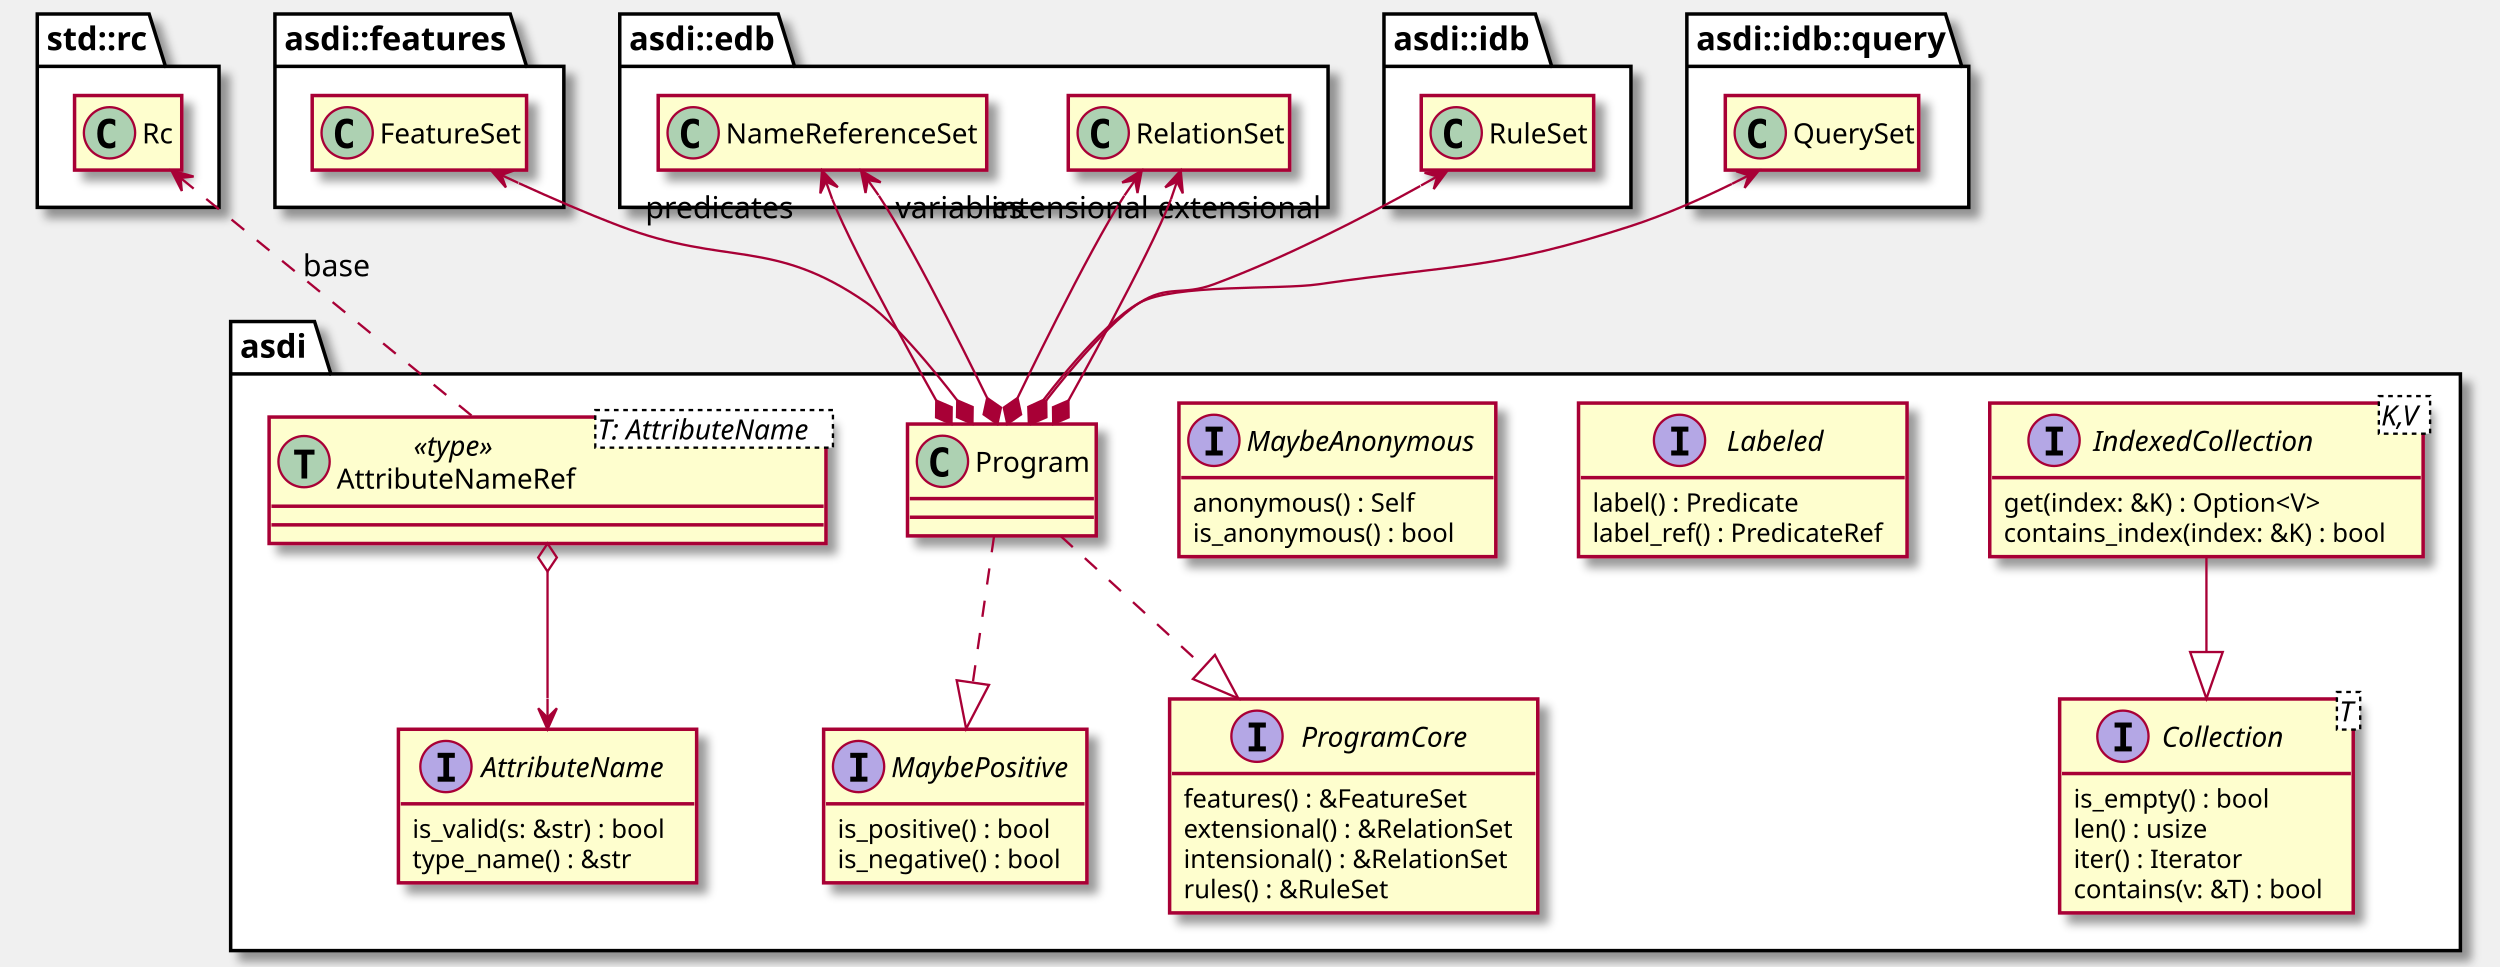
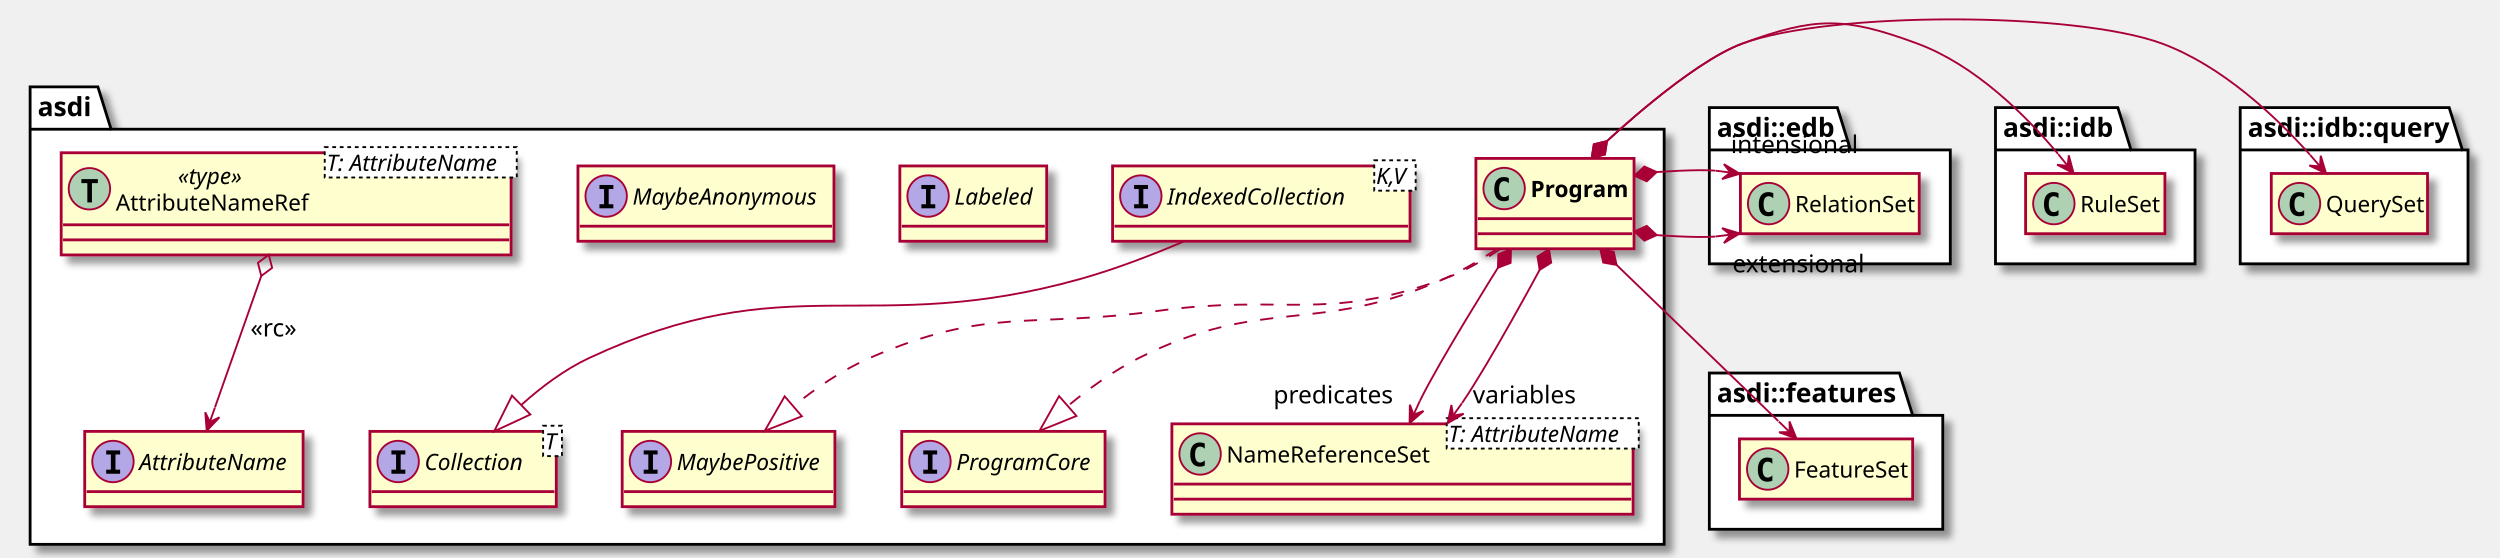
- <svg xmlns="http://www.w3.org/2000/svg" contentScriptType="application/ecmascript" contentStyleType="text/css" height="415px" preserveAspectRatio="none" style="width:1073px;height:415px;background:#FFFFFF;" version="1.1" viewBox="0 0 1073 415" width="1073px" zoomAndPan="magnify">
+ <svg xmlns="http://www.w3.org/2000/svg" contentScriptType="application/ecmascript" contentStyleType="text/css" height="296px" preserveAspectRatio="none" style="width:1328px;height:296px;background:#FFFFFF;" version="1.1" viewBox="0 0 1328 296" width="1328px" zoomAndPan="magnify">
  <defs>
-     <filter height="300%" id="f1kdf8lalitxl" width="300%" x="-1" y="-1">
+     <filter height="300%" id="f1oqsolri8f0jq" width="300%" x="-1" y="-1">
      <feGaussianBlur result="blurOut" stdDeviation="2.0" />
      <feColorMatrix in="blurOut" result="blurOut2" type="matrix" values="0 0 0 0 0 0 0 0 0 0 0 0 0 0 0 0 0 0 .4 0" />
      <feOffset dx="4.0" dy="4.0" in="blurOut2" result="blurOut3" />
      <feBlend in="SourceGraphic" in2="blurOut3" mode="normal" />
    </filter>
  </defs>
  <g>
-     <polygon fill="#FFFFFF" filter="url(#f1kdf8lalitxl)" points="16,6,64,6,71,28.488,94,28.488,94,89,16,89,16,6" style="stroke:#000000;stroke-width:1.5;" />
-     <line style="stroke:#000000;stroke-width:1.5;" x1="16" x2="71" y1="28.488" y2="28.488" />
-     <text fill="#000000" font-family="sans-serif" font-size="14" font-weight="bold" lengthAdjust="spacing" textLength="42" x="20" y="21.535">std::rc</text>
-     <polygon fill="#FFFFFF" filter="url(#f1kdf8lalitxl)" points="118,6,219,6,226,28.488,242,28.488,242,89,118,89,118,6" style="stroke:#000000;stroke-width:1.5;" />
-     <line style="stroke:#000000;stroke-width:1.5;" x1="118" x2="226" y1="28.488" y2="28.488" />
-     <text fill="#000000" font-family="sans-serif" font-size="14" font-weight="bold" lengthAdjust="spacing" textLength="95" x="122" y="21.535">asdi::features</text>
-     <polygon fill="#FFFFFF" filter="url(#f1kdf8lalitxl)" points="266,6,334,6,341,28.488,570,28.488,570,89,266,89,266,6" style="stroke:#000000;stroke-width:1.5;" />
-     <line style="stroke:#000000;stroke-width:1.5;" x1="266" x2="341" y1="28.488" y2="28.488" />
-     <text fill="#000000" font-family="sans-serif" font-size="14" font-weight="bold" lengthAdjust="spacing" textLength="62" x="270" y="21.535">asdi::edb</text>
-     <polygon fill="#FFFFFF" filter="url(#f1kdf8lalitxl)" points="594,6,659,6,666,28.488,700,28.488,700,89,594,89,594,6" style="stroke:#000000;stroke-width:1.5;" />
-     <line style="stroke:#000000;stroke-width:1.5;" x1="594" x2="666" y1="28.488" y2="28.488" />
-     <text fill="#000000" font-family="sans-serif" font-size="14" font-weight="bold" lengthAdjust="spacing" textLength="59" x="598" y="21.535">asdi::idb</text>
-     <polygon fill="#FFFFFF" filter="url(#f1kdf8lalitxl)" points="724,6,835,6,842,28.488,845,28.488,845,89,724,89,724,6" style="stroke:#000000;stroke-width:1.5;" />
-     <line style="stroke:#000000;stroke-width:1.5;" x1="724" x2="842" y1="28.488" y2="28.488" />
-     <text fill="#000000" font-family="sans-serif" font-size="14" font-weight="bold" lengthAdjust="spacing" textLength="105" x="728" y="21.535">asdi::idb::query</text>
-     <polygon fill="#FFFFFF" filter="url(#f1kdf8lalitxl)" points="99,138,135,138,142,160.488,1056,160.488,1056,408,99,408,99,138" style="stroke:#000000;stroke-width:1.5;" />
-     <line style="stroke:#000000;stroke-width:1.5;" x1="99" x2="142" y1="160.488" y2="160.488" />
-     <text fill="#000000" font-family="sans-serif" font-size="14" font-weight="bold" lengthAdjust="spacing" textLength="30" x="103" y="153.535">asdi</text>
-     <rect codeLine="4" fill="#FEFECE" filter="url(#f1kdf8lalitxl)" height="32" id="std::rc::Rc" style="stroke:#A80036;stroke-width:1.5;" width="46" x="32" y="41" />
-     <ellipse cx="47" cy="57" fill="#ADD1B2" rx="11" ry="11" style="stroke:#A80036;stroke-width:1.0;" />
-     <path d="M49.473,63.143 Q48.892,63.442 48.253,63.591 Q47.614,63.741 46.908,63.741 Q44.401,63.741 43.081,62.089 Q41.762,60.437 41.762,57.316 Q41.762,54.187 43.081,52.535 Q44.401,50.883 46.908,50.883 Q47.614,50.883 48.261,51.032 Q48.909,51.182 49.473,51.48 L49.473,54.203 Q48.842,53.622 48.249,53.352 Q47.655,53.083 47.024,53.083 Q45.68,53.083 44.995,54.149 Q44.31,55.216 44.31,57.316 Q44.31,59.408 44.995,60.474 Q45.68,61.541 47.024,61.541 Q47.655,61.541 48.249,61.271 Q48.842,61.002 49.473,60.42 Z " fill="#000000" />
-     <text fill="#000000" font-family="sans-serif" font-size="12" lengthAdjust="spacing" textLength="14" x="61" y="61.535">Rc</text>
-     <rect codeLine="7" fill="#FEFECE" filter="url(#f1kdf8lalitxl)" height="32" id="asdi::features::FeatureSet" style="stroke:#A80036;stroke-width:1.5;" width="92" x="134" y="41" />
-     <ellipse cx="149" cy="57" fill="#ADD1B2" rx="11" ry="11" style="stroke:#A80036;stroke-width:1.0;" />
-     <path d="M151.473,63.143 Q150.892,63.442 150.253,63.591 Q149.614,63.741 148.908,63.741 Q146.401,63.741 145.082,62.089 Q143.762,60.437 143.762,57.316 Q143.762,54.187 145.082,52.535 Q146.401,50.883 148.908,50.883 Q149.614,50.883 150.261,51.032 Q150.909,51.182 151.473,51.48 L151.473,54.203 Q150.842,53.622 150.249,53.352 Q149.655,53.083 149.024,53.083 Q147.68,53.083 146.995,54.149 Q146.31,55.216 146.31,57.316 Q146.31,59.408 146.995,60.474 Q147.68,61.541 149.024,61.541 Q149.655,61.541 150.249,61.271 Q150.842,61.002 151.473,60.42 Z " fill="#000000" />
-     <text fill="#000000" font-family="sans-serif" font-size="12" lengthAdjust="spacing" textLength="60" x="163" y="61.535">FeatureSet</text>
-     <rect codeLine="10" fill="#FEFECE" filter="url(#f1kdf8lalitxl)" height="32" id="asdi::edb::RelationSet" style="stroke:#A80036;stroke-width:1.5;" width="95" x="458.5" y="41" />
-     <ellipse cx="473.5" cy="57" fill="#ADD1B2" rx="11" ry="11" style="stroke:#A80036;stroke-width:1.0;" />
-     <path d="M475.973,63.143 Q475.392,63.442 474.753,63.591 Q474.114,63.741 473.408,63.741 Q470.901,63.741 469.582,62.089 Q468.262,60.437 468.262,57.316 Q468.262,54.187 469.582,52.535 Q470.901,50.883 473.408,50.883 Q474.114,50.883 474.761,51.032 Q475.409,51.182 475.973,51.48 L475.973,54.203 Q475.342,53.622 474.749,53.352 Q474.155,53.083 473.524,53.083 Q472.18,53.083 471.495,54.149 Q470.81,55.216 470.81,57.316 Q470.81,59.408 471.495,60.474 Q472.18,61.541 473.524,61.541 Q474.155,61.541 474.749,61.271 Q475.342,61.002 475.973,60.42 Z " fill="#000000" />
-     <text fill="#000000" font-family="sans-serif" font-size="12" lengthAdjust="spacing" textLength="63" x="487.5" y="61.535">RelationSet</text>
-     <rect codeLine="13" fill="#FEFECE" filter="url(#f1kdf8lalitxl)" height="32" id="asdi::edb::NameReferenceSet" style="stroke:#A80036;stroke-width:1.5;" width="141" x="282.5" y="41" />
-     <ellipse cx="297.5" cy="57" fill="#ADD1B2" rx="11" ry="11" style="stroke:#A80036;stroke-width:1.0;" />
-     <path d="M299.973,63.143 Q299.392,63.442 298.753,63.591 Q298.114,63.741 297.408,63.741 Q294.901,63.741 293.582,62.089 Q292.262,60.437 292.262,57.316 Q292.262,54.187 293.582,52.535 Q294.901,50.883 297.408,50.883 Q298.114,50.883 298.761,51.032 Q299.409,51.182 299.973,51.48 L299.973,54.203 Q299.342,53.622 298.749,53.352 Q298.155,53.083 297.524,53.083 Q296.18,53.083 295.495,54.149 Q294.81,55.216 294.81,57.316 Q294.81,59.408 295.495,60.474 Q296.18,61.541 297.524,61.541 Q298.155,61.541 298.749,61.271 Q299.342,61.002 299.973,60.42 Z " fill="#000000" />
-     <text fill="#000000" font-family="sans-serif" font-size="12" lengthAdjust="spacing" textLength="109" x="311.5" y="61.535">NameReferenceSet</text>
-     <rect codeLine="16" fill="#FEFECE" filter="url(#f1kdf8lalitxl)" height="32" id="asdi::idb::RuleSet" style="stroke:#A80036;stroke-width:1.5;" width="74" x="610" y="41" />
-     <ellipse cx="625" cy="57" fill="#ADD1B2" rx="11" ry="11" style="stroke:#A80036;stroke-width:1.0;" />
-     <path d="M627.473,63.143 Q626.892,63.442 626.253,63.591 Q625.614,63.741 624.908,63.741 Q622.401,63.741 621.082,62.089 Q619.762,60.437 619.762,57.316 Q619.762,54.187 621.082,52.535 Q622.401,50.883 624.908,50.883 Q625.614,50.883 626.261,51.032 Q626.909,51.182 627.473,51.48 L627.473,54.203 Q626.842,53.622 626.249,53.352 Q625.655,53.083 625.024,53.083 Q623.68,53.083 622.995,54.149 Q622.31,55.216 622.31,57.316 Q622.31,59.408 622.995,60.474 Q623.68,61.541 625.024,61.541 Q625.655,61.541 626.249,61.271 Q626.842,61.002 627.473,60.42 Z " fill="#000000" />
-     <text fill="#000000" font-family="sans-serif" font-size="12" lengthAdjust="spacing" textLength="42" x="639" y="61.535">RuleSet</text>
-     <rect codeLine="19" fill="#FEFECE" filter="url(#f1kdf8lalitxl)" height="32" id="asdi::idb::query::QuerySet" style="stroke:#A80036;stroke-width:1.5;" width="83" x="740.5" y="41" />
-     <ellipse cx="755.5" cy="57" fill="#ADD1B2" rx="11" ry="11" style="stroke:#A80036;stroke-width:1.0;" />
-     <path d="M757.973,63.143 Q757.392,63.442 756.753,63.591 Q756.114,63.741 755.408,63.741 Q752.901,63.741 751.582,62.089 Q750.262,60.437 750.262,57.316 Q750.262,54.187 751.582,52.535 Q752.901,50.883 755.408,50.883 Q756.114,50.883 756.761,51.032 Q757.409,51.182 757.973,51.48 L757.973,54.203 Q757.342,53.622 756.749,53.352 Q756.155,53.083 755.524,53.083 Q754.18,53.083 753.495,54.149 Q752.81,55.216 752.81,57.316 Q752.81,59.408 753.495,60.474 Q754.18,61.541 755.524,61.541 Q756.155,61.541 756.749,61.271 Q757.342,61.002 757.973,60.42 Z " fill="#000000" />
-     <text fill="#000000" font-family="sans-serif" font-size="12" lengthAdjust="spacing" textLength="51" x="769.5" y="61.535">QuerySet</text>
-     <rect codeLine="24" fill="#FEFECE" filter="url(#f1kdf8lalitxl)" height="65.91" id="asdi::AttributeName" style="stroke:#A80036;stroke-width:1.5;" width="128" x="171" y="313" />
-     <ellipse cx="191.4" cy="329" fill="#B4A7E5" rx="11" ry="11" style="stroke:#A80036;stroke-width:1.0;" />
-     <path d="M187.828,325.265 L187.828,323.107 L195.207,323.107 L195.207,325.265 L192.742,325.265 L192.742,333.342 L195.207,333.342 L195.207,335.5 L187.828,335.5 L187.828,333.342 L190.293,333.342 L190.293,325.265 Z " fill="#000000" />
-     <text fill="#000000" font-family="sans-serif" font-size="12" font-style="italic" lengthAdjust="spacing" textLength="84" x="206.6" y="333.535">AttributeName</text>
-     <line style="stroke:#A80036;stroke-width:1.5;" x1="172" x2="298" y1="345" y2="345" />
-     <text fill="#000000" font-family="sans-serif" font-size="11" lengthAdjust="spacing" textLength="116" x="177" y="359.635">is_valid(s: &amp;str) : bool</text>
-     <text fill="#000000" font-family="sans-serif" font-size="11" lengthAdjust="spacing" textLength="98" x="177" y="372.59">type_name() : &amp;str</text>
-     <rect codeLine="28" fill="#FEFECE" filter="url(#f1kdf8lalitxl)" height="91.82" id="asdi::Collection" style="stroke:#A80036;stroke-width:1.5;" width="126" x="884" y="300" />
-     <ellipse cx="911.15" cy="316" fill="#B4A7E5" rx="11" ry="11" style="stroke:#A80036;stroke-width:1.0;" />
-     <path d="M907.578,312.265 L907.578,310.107 L914.957,310.107 L914.957,312.265 L912.492,312.265 L912.492,320.342 L914.957,320.342 L914.957,322.5 L907.578,322.5 L907.578,320.342 L910.043,320.342 L910.043,312.265 Z " fill="#000000" />
-     <text fill="#000000" font-family="sans-serif" font-size="12" font-style="italic" lengthAdjust="spacing" textLength="55" x="927.85" y="320.535">Collection</text>
-     <rect fill="#FFFFFF" height="16.133" style="stroke:#000000;stroke-width:1.0;stroke-dasharray:2.0,2.0;" width="10" x="1003" y="297" />
-     <text fill="#000000" font-family="sans-serif" font-size="12" font-style="italic" lengthAdjust="spacing" textLength="8" x="1004" y="309.602">T</text>
-     <line style="stroke:#A80036;stroke-width:1.5;" x1="885" x2="1009" y1="332" y2="332" />
-     <text fill="#000000" font-family="sans-serif" font-size="11" lengthAdjust="spacing" textLength="89" x="890" y="346.635">is_empty() : bool</text>
-     <text fill="#000000" font-family="sans-serif" font-size="11" lengthAdjust="spacing" textLength="61" x="890" y="359.59">len() : usize</text>
-     <text fill="#000000" font-family="sans-serif" font-size="11" lengthAdjust="spacing" textLength="75" x="890" y="372.545">iter() : Iterator</text>
-     <text fill="#000000" font-family="sans-serif" font-size="11" lengthAdjust="spacing" textLength="114" x="890" y="385.5">contains(v: &amp;T) : bool</text>
-     <rect codeLine="34" fill="#FEFECE" filter="url(#f1kdf8lalitxl)" height="65.91" id="asdi::IndexedCollection" style="stroke:#A80036;stroke-width:1.5;" width="186" x="854" y="173" />
-     <ellipse cx="881.6" cy="189" fill="#B4A7E5" rx="11" ry="11" style="stroke:#A80036;stroke-width:1.0;" />
-     <path d="M878.028,185.265 L878.028,183.107 L885.407,183.107 L885.407,185.265 L882.942,185.265 L882.942,193.342 L885.407,193.342 L885.407,195.5 L878.028,195.5 L878.028,193.342 L880.493,193.342 L880.493,185.265 Z " fill="#000000" />
-     <text fill="#000000" font-family="sans-serif" font-size="12" font-style="italic" lengthAdjust="spacing" textLength="102" x="898.4" y="193.535">IndexedCollection</text>
-     <rect fill="#FFFFFF" height="16.133" style="stroke:#000000;stroke-width:1.0;stroke-dasharray:2.0,2.0;" width="22" x="1021" y="170" />
-     <text fill="#000000" font-family="sans-serif" font-size="12" font-style="italic" lengthAdjust="spacing" textLength="20" x="1022" y="182.602">K,V</text>
-     <line style="stroke:#A80036;stroke-width:1.5;" x1="855" x2="1039" y1="205" y2="205" />
-     <text fill="#000000" font-family="sans-serif" font-size="11" lengthAdjust="spacing" textLength="147" x="860" y="219.635">get(index: &amp;K) : Option&lt;V&gt;</text>
-     <text fill="#000000" font-family="sans-serif" font-size="11" lengthAdjust="spacing" textLength="174" x="860" y="232.59">contains_index(index: &amp;K) : bool</text>
-     <rect codeLine="38" fill="#FEFECE" filter="url(#f1kdf8lalitxl)" height="65.91" id="asdi::Labeled" style="stroke:#A80036;stroke-width:1.5;" width="141" x="677.5" y="173" />
-     <ellipse cx="720.85" cy="189" fill="#B4A7E5" rx="11" ry="11" style="stroke:#A80036;stroke-width:1.0;" />
-     <path d="M717.278,185.265 L717.278,183.107 L724.657,183.107 L724.657,185.265 L722.192,185.265 L722.192,193.342 L724.657,193.342 L724.657,195.5 L717.278,195.5 L717.278,193.342 L719.743,193.342 L719.743,185.265 Z " fill="#000000" />
-     <text fill="#000000" font-family="sans-serif" font-size="12" font-style="italic" lengthAdjust="spacing" textLength="46" x="741.15" y="193.535">Labeled</text>
-     <line style="stroke:#A80036;stroke-width:1.5;" x1="678.5" x2="817.5" y1="205" y2="205" />
-     <text fill="#000000" font-family="sans-serif" font-size="11" lengthAdjust="spacing" textLength="91" x="683.5" y="219.635">label() : Predicate</text>
-     <text fill="#000000" font-family="sans-serif" font-size="11" lengthAdjust="spacing" textLength="129" x="683.5" y="232.59">label_ref() : PredicateRef</text>
-     <rect codeLine="42" fill="#FEFECE" filter="url(#f1kdf8lalitxl)" height="65.91" id="asdi::MaybeAnonymous" style="stroke:#A80036;stroke-width:1.5;" width="136" x="506" y="173" />
-     <ellipse cx="521" cy="189" fill="#B4A7E5" rx="11" ry="11" style="stroke:#A80036;stroke-width:1.0;" />
-     <path d="M517.428,185.265 L517.428,183.107 L524.807,183.107 L524.807,185.265 L522.342,185.265 L522.342,193.342 L524.807,193.342 L524.807,195.5 L517.428,195.5 L517.428,193.342 L519.893,193.342 L519.893,185.265 Z " fill="#000000" />
-     <text fill="#000000" font-family="sans-serif" font-size="12" font-style="italic" lengthAdjust="spacing" textLength="104" x="535" y="193.535">MaybeAnonymous</text>
-     <line style="stroke:#A80036;stroke-width:1.5;" x1="507" x2="641" y1="205" y2="205" />
-     <text fill="#000000" font-family="sans-serif" font-size="11" lengthAdjust="spacing" textLength="99" x="512" y="219.635">anonymous() : Self</text>
-     <text fill="#000000" font-family="sans-serif" font-size="11" lengthAdjust="spacing" textLength="119" x="512" y="232.59">is_anonymous() : bool</text>
-     <rect codeLine="46" fill="#FEFECE" filter="url(#f1kdf8lalitxl)" height="65.91" id="asdi::MaybePositive" style="stroke:#A80036;stroke-width:1.5;" width="113" x="353.5" y="313" />
-     <ellipse cx="368.5" cy="329" fill="#B4A7E5" rx="11" ry="11" style="stroke:#A80036;stroke-width:1.0;" />
-     <path d="M364.928,325.265 L364.928,323.107 L372.307,323.107 L372.307,325.265 L369.842,325.265 L369.842,333.342 L372.307,333.342 L372.307,335.5 L364.928,335.5 L364.928,333.342 L367.393,333.342 L367.393,325.265 Z " fill="#000000" />
-     <text fill="#000000" font-family="sans-serif" font-size="12" font-style="italic" lengthAdjust="spacing" textLength="81" x="382.5" y="333.535">MaybePositive</text>
-     <line style="stroke:#A80036;stroke-width:1.5;" x1="354.5" x2="465.5" y1="345" y2="345" />
-     <text fill="#000000" font-family="sans-serif" font-size="11" lengthAdjust="spacing" textLength="98" x="359.5" y="359.635">is_positive() : bool</text>
-     <text fill="#000000" font-family="sans-serif" font-size="11" lengthAdjust="spacing" textLength="101" x="359.5" y="372.59">is_negative() : bool</text>
-     <rect codeLine="50" fill="#FEFECE" filter="url(#f1kdf8lalitxl)" height="91.82" id="asdi::ProgramCore" style="stroke:#A80036;stroke-width:1.5;" width="158" x="502" y="300" />
-     <ellipse cx="539.5" cy="316" fill="#B4A7E5" rx="11" ry="11" style="stroke:#A80036;stroke-width:1.0;" />
-     <path d="M535.928,312.265 L535.928,310.107 L543.307,310.107 L543.307,312.265 L540.842,312.265 L540.842,320.342 L543.307,320.342 L543.307,322.5 L535.928,322.5 L535.928,320.342 L538.393,320.342 L538.393,312.265 Z " fill="#000000" />
-     <text fill="#000000" font-family="sans-serif" font-size="12" font-style="italic" lengthAdjust="spacing" textLength="76" x="558.5" y="320.535">ProgramCore</text>
-     <line style="stroke:#A80036;stroke-width:1.5;" x1="503" x2="659" y1="332" y2="332" />
-     <text fill="#000000" font-family="sans-serif" font-size="11" lengthAdjust="spacing" textLength="125" x="508" y="346.635">features() : &amp;FeatureSet</text>
-     <text fill="#000000" font-family="sans-serif" font-size="11" lengthAdjust="spacing" textLength="146" x="508" y="359.59">extensional() : &amp;RelationSet</text>
-     <text fill="#000000" font-family="sans-serif" font-size="11" lengthAdjust="spacing" textLength="143" x="508" y="372.545">intensional() : &amp;RelationSet</text>
-     <text fill="#000000" font-family="sans-serif" font-size="11" lengthAdjust="spacing" textLength="91" x="508" y="385.5">rules() : &amp;RuleSet</text>
-     <rect codeLine="59" fill="#FEFECE" filter="url(#f1kdf8lalitxl)" height="48" id="asdi::Program" style="stroke:#A80036;stroke-width:1.5;" width="81" x="389.5" y="182" />
-     <ellipse cx="404.5" cy="198" fill="#ADD1B2" rx="11" ry="11" style="stroke:#A80036;stroke-width:1.0;" />
-     <path d="M406.973,204.143 Q406.392,204.442 405.753,204.591 Q405.114,204.741 404.408,204.741 Q401.901,204.741 400.582,203.089 Q399.262,201.437 399.262,198.316 Q399.262,195.186 400.582,193.535 Q401.901,191.883 404.408,191.883 Q405.114,191.883 405.761,192.032 Q406.409,192.182 406.973,192.481 L406.973,195.203 Q406.342,194.622 405.749,194.352 Q405.155,194.083 404.524,194.083 Q403.18,194.083 402.495,195.149 Q401.81,196.216 401.81,198.316 Q401.81,200.408 402.495,201.474 Q403.18,202.541 404.524,202.541 Q405.155,202.541 405.749,202.271 Q406.342,202.001 406.973,201.42 Z " fill="#000000" />
-     <text fill="#000000" font-family="sans-serif" font-size="12" lengthAdjust="spacing" textLength="49" x="418.5" y="202.535">Program</text>
-     <line style="stroke:#A80036;stroke-width:1.5;" x1="390.5" x2="469.5" y1="214" y2="214" />
-     <line style="stroke:#A80036;stroke-width:1.5;" x1="390.5" x2="469.5" y1="222" y2="222" />
-     <rect codeLine="71" fill="#FEFECE" filter="url(#f1kdf8lalitxl)" height="54.266" id="asdi::AttributeNameRef" style="stroke:#A80036;stroke-width:1.5;" width="239" x="115.5" y="179" />
-     <ellipse cx="130.5" cy="198.133" fill="#ADD1B2" rx="11" ry="11" style="stroke:#A80036;stroke-width:1.0;" />
-     <path d="M131.842,205.383 L129.393,205.383 L129.393,195.131 L126.247,195.131 L126.247,192.99 L134.988,192.99 L134.988,195.131 L131.842,195.131 Z " fill="#000000" />
-     <text fill="#000000" font-family="sans-serif" font-size="12" font-style="italic" lengthAdjust="spacing" textLength="37" x="177.5" y="195.602">«type»</text>
-     <text fill="#000000" font-family="sans-serif" font-size="12" lengthAdjust="spacing" textLength="103" x="144.5" y="209.734">AttributeNameRef</text>
-     <rect fill="#FFFFFF" height="16.133" style="stroke:#000000;stroke-width:1.0;stroke-dasharray:2.0,2.0;" width="102" x="255.5" y="176" />
-     <text fill="#000000" font-family="sans-serif" font-size="12" font-style="italic" lengthAdjust="spacing" textLength="100" x="256.5" y="188.602">T: AttributeName</text>
-     <line style="stroke:#A80036;stroke-width:1.5;" x1="116.5" x2="353.5" y1="217.266" y2="217.266" />
-     <line style="stroke:#A80036;stroke-width:1.5;" x1="116.5" x2="353.5" y1="225.266" y2="225.266" />
-     <path codeLine="57" d="M947,239.01 C947,251.15 947,265.46 947,279.58 " fill="none" id="asdi::IndexedCollection-to-asdi::Collection" style="stroke:#A80036;stroke-width:1.0;" />
-     <polygon fill="none" points="954,279.84,947,299.84,940,279.84,954,279.84" style="stroke:#A80036;stroke-width:1.0;" />
-     <path codeLine="61" d="M455.27,230.1 C472.04,245.42 494.86,266.28 516.45,286.01 " fill="none" id="asdi::Program-to-asdi::ProgramCore" style="stroke:#A80036;stroke-width:1.0;stroke-dasharray:7.0,7.0;" />
-     <polygon fill="none" points="521.45,281.09,531.49,299.75,512,291.43,521.45,281.09" style="stroke:#A80036;stroke-width:1.0;" />
-     <path codeLine="62" d="M426.65,230.1 C424.18,247.16 420.71,271.08 417.58,292.68 " fill="none" id="asdi::Program-to-asdi::MaybePositive" style="stroke:#A80036;stroke-width:1.0;stroke-dasharray:7.0,7.0;" />
-     <polygon fill="none" points="424.47,293.98,414.67,312.77,410.61,291.98,424.47,293.98" style="stroke:#A80036;stroke-width:1.0;" />
-     <path codeLine="63" d="M222.69,78.62 C236.37,84.89 251.69,91.55 266,97 C312.11,114.56 331.48,101.85 372,130 C387.25,140.6 410.848,171.837 410.848,171.837 " fill="none" id="asdi::features::FeatureSet-asdi::Program" style="stroke:#A80036;stroke-width:1.0;" />
-     <polygon fill="#A80036" points="417.37,181.91,417.467,174.7,410.848,171.837,410.751,179.047,417.37,181.91" style="stroke:#A80036;stroke-width:1.0;" />
-     <polygon fill="#A80036" points="210.66,73.02,217.131,80.444,215.193,75.13,220.507,73.191,210.66,73.02" style="stroke:#A80036;stroke-width:1.0;" />
-     <line style="stroke:#A80036;stroke-width:1.0;" x1="215.193" x2="222.44" y1="75.13" y2="78.505" />
-     <path codeLine="64" d="M482.54,84.02 C466.93,107.9 436.721,170.822 436.721,170.822 " fill="none" id="asdi::edb::RelationSet-asdi::Program" style="stroke:#A80036;stroke-width:1.0;" />
-     <polygon fill="#A80036" points="432.33,181.99,438.248,177.87,436.721,170.822,430.803,174.942,432.33,181.99" style="stroke:#A80036;stroke-width:1.0;" />
-     <polygon fill="#A80036" points="490.02,73.18,481.62,78.322,487.183,77.297,488.208,82.861,490.02,73.18" style="stroke:#A80036;stroke-width:1.0;" />
-     <line style="stroke:#A80036;stroke-width:1.0;" x1="487.183" x2="482.635" y1="77.297" y2="83.88" />
-     <text fill="#000000" font-family="sans-serif" font-size="13" lengthAdjust="spacing" textLength="73" x="496.817" y="93.644">extensional</text>
-     <path codeLine="65" d="M502.58,85.52 C493.4,109.66 458.57,171.929 458.57,171.929 " fill="none" id="asdi::edb::RelationSet-asdi::Program-1" style="stroke:#A80036;stroke-width:1.0;" />
-     <polygon fill="#A80036" points="452.03,181.99,458.654,179.14,458.57,171.929,451.947,174.779,452.03,181.99" style="stroke:#A80036;stroke-width:1.0;" />
-     <polygon fill="#A80036" points="506.77,73.18,500.086,80.414,505.161,77.914,507.661,82.989,506.77,73.18" style="stroke:#A80036;stroke-width:1.0;" />
-     <line style="stroke:#A80036;stroke-width:1.0;" x1="505.161" x2="502.59" y1="77.914" y2="85.485" />
-     <text fill="#000000" font-family="sans-serif" font-size="13" lengthAdjust="spacing" textLength="70" x="425.431" y="93.644">intensional</text>
-     <path codeLine="66" d="M357.21,85.52 C366.74,109.66 401.849,171.923 401.849,171.923 " fill="none" id="asdi::edb::NameReferenceSet-asdi::Program" style="stroke:#A80036;stroke-width:1.0;" />
-     <polygon fill="#A80036" points="408.38,181.99,408.47,174.78,401.849,171.923,401.759,179.133,408.38,181.99" style="stroke:#A80036;stroke-width:1.0;" />
-     <polygon fill="#A80036" points="352.81,73.18,352.059,83,354.486,77.891,359.596,80.318,352.81,73.18" style="stroke:#A80036;stroke-width:1.0;" />
-     <line style="stroke:#A80036;stroke-width:1.0;" x1="354.486" x2="357.175" y1="77.891" y2="85.425" />
-     <text fill="#000000" font-family="sans-serif" font-size="13" lengthAdjust="spacing" textLength="65" x="276.981" y="93.644">predicates</text>
-     <path codeLine="67" d="M377.22,84.02 C393.19,107.9 423.689,170.822 423.689,170.822 " fill="none" id="asdi::edb::NameReferenceSet-asdi::Program-1" style="stroke:#A80036;stroke-width:1.0;" />
-     <polygon fill="#A80036" points="428.08,181.99,429.607,174.942,423.689,170.822,422.162,177.87,428.08,181.99" style="stroke:#A80036;stroke-width:1.0;" />
-     <polygon fill="#A80036" points="369.56,73.18,371.487,82.838,372.445,77.263,378.02,78.222,369.56,73.18" style="stroke:#A80036;stroke-width:1.0;" />
-     <line style="stroke:#A80036;stroke-width:1.0;" x1="372.445" x2="377.065" y1="77.263" y2="83.795" />
-     <text fill="#000000" font-family="sans-serif" font-size="13" lengthAdjust="spacing" textLength="56" x="384.32" y="93.644">variables</text>
-     <path codeLine="68" d="M609.58,79.82 C585.03,93.42 551.87,110.47 521,122 C507.27,127.13 501.31,122.03 489,130 C473.2,140.23 449.031,171.873 449.031,171.873 " fill="none" id="asdi::idb::RuleSet-asdi::Program" style="stroke:#A80036;stroke-width:1.0;" />
-     <polygon fill="#A80036" points="442.5,181.94,449.121,179.083,449.031,171.873,442.41,174.73,442.5,181.94" style="stroke:#A80036;stroke-width:1.0;" />
-     <polygon fill="#A80036" points="621.23,73.26,611.425,74.186,616.872,75.711,615.346,81.158,621.23,73.26" style="stroke:#A80036;stroke-width:1.0;" />
-     <line style="stroke:#A80036;stroke-width:1.0;" x1="616.872" x2="609.9" y1="75.711" y2="79.635" />
-     <path codeLine="69" d="M743.32,78.93 C729.91,85.5 714.58,92.26 700,97 C642.38,115.72 625.96,113.31 566,122 C548.97,124.47 504.07,121.69 489,130 C472.12,139.31 447.895,171.62 447.895,171.62 " fill="none" id="asdi::idb::query::QuerySet-asdi::Program" style="stroke:#A80036;stroke-width:1.0;" />
-     <polygon fill="#A80036" points="441.59,181.83,448.146,178.827,447.895,171.62,441.339,174.623,441.59,181.83" style="stroke:#A80036;stroke-width:1.0;" />
-     <polygon fill="#A80036" points="755.02,73.02,745.183,73.506,750.557,75.274,748.789,80.647,755.02,73.02" style="stroke:#A80036;stroke-width:1.0;" />
-     <line style="stroke:#A80036;stroke-width:1.0;" x1="750.557" x2="743.42" y1="75.274" y2="78.88" />
-     <path codeLine="72" d="M77.69,76.53 C109.34,102.38 166.9,149.39 202.93,178.81 " fill="none" id="std::rc::Rc-backto-asdi::AttributeNameRef" style="stroke:#A80036;stroke-width:1.0;stroke-dasharray:7.0,7.0;" />
-     <polygon fill="#A80036" points="73.59,73.18,78.037,81.968,77.465,76.34,83.093,75.768,73.59,73.18" style="stroke:#A80036;stroke-width:1.0;" />
-     <text fill="#000000" font-family="sans-serif" font-size="13" lengthAdjust="spacing" textLength="29" x="130" y="118.568">base</text>
-     <path codeLine="73" d="M235,245.28 C235,245.28 235,282.52 235,299.75 " fill="none" id="asdi::AttributeNameRef-asdi::AttributeName" style="stroke:#A80036;stroke-width:1.0;" />
-     <polygon fill="#A80036" points="235,312.99,239,303.99,235,307.99,231,303.99,235,312.99" style="stroke:#A80036;stroke-width:1.0;" />
-     <line style="stroke:#A80036;stroke-width:1.0;" x1="235" x2="235" y1="307.99" y2="299.99" />
-     <polygon fill="none" points="235,233.28,231,239.28,235,245.28,239,239.28,235,233.28" style="stroke:#A80036;stroke-width:1.0;" />
+     <polygon fill="#FFFFFF" filter="url(#f1oqsolri8f0jq)" points="908,198.15,1009,198.15,1016,220.638,1032,220.638,1032,281.15,908,281.15,908,198.15" style="stroke:#000000;stroke-width:1.5;" />
+     <line style="stroke:#000000;stroke-width:1.5;" x1="908" x2="1016" y1="220.638" y2="220.638" />
+     <text fill="#000000" font-family="sans-serif" font-size="14" font-weight="bold" lengthAdjust="spacing" textLength="95" x="912" y="213.685">asdi::features</text>
+     <polygon fill="#FFFFFF" filter="url(#f1oqsolri8f0jq)" points="908,57.15,976,57.15,983,79.638,1036,79.638,1036,140.15,908,140.15,908,57.15" style="stroke:#000000;stroke-width:1.5;" />
+     <line style="stroke:#000000;stroke-width:1.5;" x1="908" x2="983" y1="79.638" y2="79.638" />
+     <text fill="#000000" font-family="sans-serif" font-size="14" font-weight="bold" lengthAdjust="spacing" textLength="62" x="912" y="72.685">asdi::edb</text>
+     <polygon fill="#FFFFFF" filter="url(#f1oqsolri8f0jq)" points="1060,57.15,1125,57.15,1132,79.638,1166,79.638,1166,140.15,1060,140.15,1060,57.15" style="stroke:#000000;stroke-width:1.5;" />
+     <line style="stroke:#000000;stroke-width:1.5;" x1="1060" x2="1132" y1="79.638" y2="79.638" />
+     <text fill="#000000" font-family="sans-serif" font-size="14" font-weight="bold" lengthAdjust="spacing" textLength="59" x="1064" y="72.685">asdi::idb</text>
+     <polygon fill="#FFFFFF" filter="url(#f1oqsolri8f0jq)" points="1190,57.15,1301,57.15,1308,79.638,1311,79.638,1311,140.15,1190,140.15,1190,57.15" style="stroke:#000000;stroke-width:1.5;" />
+     <line style="stroke:#000000;stroke-width:1.5;" x1="1190" x2="1308" y1="79.638" y2="79.638" />
+     <text fill="#000000" font-family="sans-serif" font-size="14" font-weight="bold" lengthAdjust="spacing" textLength="105" x="1194" y="72.685">asdi::idb::query</text>
+     <polygon fill="#FFFFFF" filter="url(#f1oqsolri8f0jq)" points="16,46.15,52,46.15,59,68.638,884,68.638,884,289.15,16,289.15,16,46.15" style="stroke:#000000;stroke-width:1.5;" />
+     <line style="stroke:#000000;stroke-width:1.5;" x1="16" x2="59" y1="68.638" y2="68.638" />
+     <text fill="#000000" font-family="sans-serif" font-size="14" font-weight="bold" lengthAdjust="spacing" textLength="30" x="20" y="61.685">asdi</text>
+     <rect codeLine="4" fill="#FEFECE" filter="url(#f1oqsolri8f0jq)" height="32" id="asdi::features::FeatureSet" style="stroke:#A80036;stroke-width:1.5;" width="92" x="924" y="233.15" />
+     <ellipse cx="939" cy="249.15" fill="#ADD1B2" rx="11" ry="11" style="stroke:#A80036;stroke-width:1.0;" />
+     <path d="M941.473,255.293 Q940.892,255.592 940.253,255.741 Q939.614,255.891 938.908,255.891 Q936.401,255.891 935.082,254.239 Q933.762,252.587 933.762,249.466 Q933.762,246.337 935.082,244.685 Q936.401,243.033 938.908,243.033 Q939.614,243.033 940.261,243.182 Q940.909,243.332 941.473,243.631 L941.473,246.353 Q940.842,245.772 940.249,245.502 Q939.655,245.232 939.024,245.232 Q937.68,245.232 936.995,246.299 Q936.31,247.366 936.31,249.466 Q936.31,251.558 936.995,252.624 Q937.68,253.691 939.024,253.691 Q939.655,253.691 940.249,253.421 Q940.842,253.151 941.473,252.57 Z " fill="#000000" />
+     <text fill="#000000" font-family="sans-serif" font-size="12" lengthAdjust="spacing" textLength="60" x="953" y="253.685">FeatureSet</text>
+     <rect codeLine="7" fill="#FEFECE" filter="url(#f1oqsolri8f0jq)" height="32" id="asdi::edb::RelationSet" style="stroke:#A80036;stroke-width:1.5;" width="95" x="924.5" y="92.15" />
+     <ellipse cx="939.5" cy="108.15" fill="#ADD1B2" rx="11" ry="11" style="stroke:#A80036;stroke-width:1.0;" />
+     <path d="M941.973,114.293 Q941.392,114.592 940.753,114.741 Q940.114,114.891 939.408,114.891 Q936.901,114.891 935.582,113.239 Q934.262,111.587 934.262,108.466 Q934.262,105.337 935.582,103.685 Q936.901,102.033 939.408,102.033 Q940.114,102.033 940.761,102.182 Q941.409,102.332 941.973,102.63 L941.973,105.353 Q941.342,104.772 940.749,104.502 Q940.155,104.233 939.524,104.233 Q938.18,104.233 937.495,105.299 Q936.81,106.366 936.81,108.466 Q936.81,110.558 937.495,111.624 Q938.18,112.691 939.524,112.691 Q940.155,112.691 940.749,112.421 Q941.342,112.151 941.973,111.57 Z " fill="#000000" />
+     <text fill="#000000" font-family="sans-serif" font-size="12" lengthAdjust="spacing" textLength="63" x="953.5" y="112.685">RelationSet</text>
+     <rect codeLine="10" fill="#FEFECE" filter="url(#f1oqsolri8f0jq)" height="32" id="asdi::idb::RuleSet" style="stroke:#A80036;stroke-width:1.5;" width="74" x="1076" y="92.15" />
+     <ellipse cx="1091" cy="108.15" fill="#ADD1B2" rx="11" ry="11" style="stroke:#A80036;stroke-width:1.0;" />
+     <path d="M1093.473,114.293 Q1092.892,114.592 1092.253,114.741 Q1091.614,114.891 1090.908,114.891 Q1088.401,114.891 1087.082,113.239 Q1085.762,111.587 1085.762,108.466 Q1085.762,105.337 1087.082,103.685 Q1088.401,102.033 1090.908,102.033 Q1091.614,102.033 1092.261,102.182 Q1092.909,102.332 1093.473,102.63 L1093.473,105.353 Q1092.842,104.772 1092.249,104.502 Q1091.655,104.233 1091.024,104.233 Q1089.68,104.233 1088.995,105.299 Q1088.31,106.366 1088.31,108.466 Q1088.31,110.558 1088.995,111.624 Q1089.68,112.691 1091.024,112.691 Q1091.655,112.691 1092.249,112.421 Q1092.842,112.151 1093.473,111.57 Z " fill="#000000" />
+     <text fill="#000000" font-family="sans-serif" font-size="12" lengthAdjust="spacing" textLength="42" x="1105" y="112.685">RuleSet</text>
+     <rect codeLine="13" fill="#FEFECE" filter="url(#f1oqsolri8f0jq)" height="32" id="asdi::idb::query::QuerySet" style="stroke:#A80036;stroke-width:1.5;" width="83" x="1206.5" y="92.15" />
+     <ellipse cx="1221.5" cy="108.15" fill="#ADD1B2" rx="11" ry="11" style="stroke:#A80036;stroke-width:1.0;" />
+     <path d="M1223.973,114.293 Q1223.392,114.592 1222.753,114.741 Q1222.114,114.891 1221.408,114.891 Q1218.901,114.891 1217.582,113.239 Q1216.262,111.587 1216.262,108.466 Q1216.262,105.337 1217.582,103.685 Q1218.901,102.033 1221.408,102.033 Q1222.114,102.033 1222.761,102.182 Q1223.409,102.332 1223.973,102.63 L1223.973,105.353 Q1223.342,104.772 1222.749,104.502 Q1222.155,104.233 1221.524,104.233 Q1220.18,104.233 1219.495,105.299 Q1218.81,106.366 1218.81,108.466 Q1218.81,110.558 1219.495,111.624 Q1220.18,112.691 1221.524,112.691 Q1222.155,112.691 1222.749,112.421 Q1223.342,112.151 1223.973,111.57 Z " fill="#000000" />
+     <text fill="#000000" font-family="sans-serif" font-size="12" lengthAdjust="spacing" textLength="51" x="1235.5" y="112.685">QuerySet</text>
+     <rect codeLine="18" fill="#FEFECE" filter="url(#f1oqsolri8f0jq)" height="40" id="asdi::AttributeName" style="stroke:#A80036;stroke-width:1.5;" width="116" x="45" y="229.15" />
+     <ellipse cx="60" cy="245.15" fill="#B4A7E5" rx="11" ry="11" style="stroke:#A80036;stroke-width:1.0;" />
+     <path d="M56.428,241.415 L56.428,239.257 L63.807,239.257 L63.807,241.415 L61.342,241.415 L61.342,249.492 L63.807,249.492 L63.807,251.65 L56.428,251.65 L56.428,249.492 L58.893,249.492 L58.893,241.415 Z " fill="#000000" />
+     <text fill="#000000" font-family="sans-serif" font-size="12" font-style="italic" lengthAdjust="spacing" textLength="84" x="74" y="249.685">AttributeName</text>
+     <line style="stroke:#A80036;stroke-width:1.5;" x1="46" x2="160" y1="261.15" y2="261.15" />
+     <rect codeLine="19" fill="#FEFECE" filter="url(#f1oqsolri8f0jq)" height="40" id="asdi::Collection" style="stroke:#A80036;stroke-width:1.5;" width="99" x="196.5" y="229.15" />
+     <ellipse cx="211.5" cy="245.15" fill="#B4A7E5" rx="11" ry="11" style="stroke:#A80036;stroke-width:1.0;" />
+     <path d="M207.928,241.415 L207.928,239.257 L215.307,239.257 L215.307,241.415 L212.842,241.415 L212.842,249.492 L215.307,249.492 L215.307,251.65 L207.928,251.65 L207.928,249.492 L210.393,249.492 L210.393,241.415 Z " fill="#000000" />
+     <text fill="#000000" font-family="sans-serif" font-size="12" font-style="italic" lengthAdjust="spacing" textLength="55" x="225.5" y="249.685">Collection</text>
+     <rect fill="#FFFFFF" height="16.133" style="stroke:#000000;stroke-width:1.0;stroke-dasharray:2.0,2.0;" width="10" x="288.5" y="226.15" />
+     <text fill="#000000" font-family="sans-serif" font-size="12" font-style="italic" lengthAdjust="spacing" textLength="8" x="289.5" y="238.752">T</text>
+     <line style="stroke:#A80036;stroke-width:1.5;" x1="197.5" x2="294.5" y1="261.15" y2="261.15" />
+     <rect codeLine="20" fill="#FEFECE" filter="url(#f1oqsolri8f0jq)" height="40" id="asdi::IndexedCollection" style="stroke:#A80036;stroke-width:1.5;" width="158" x="591" y="88.15" />
+     <ellipse cx="606" cy="104.15" fill="#B4A7E5" rx="11" ry="11" style="stroke:#A80036;stroke-width:1.0;" />
+     <path d="M602.428,100.415 L602.428,98.257 L609.807,98.257 L609.807,100.415 L607.342,100.415 L607.342,108.492 L609.807,108.492 L609.807,110.65 L602.428,110.65 L602.428,108.492 L604.893,108.492 L604.893,100.415 Z " fill="#000000" />
+     <text fill="#000000" font-family="sans-serif" font-size="12" font-style="italic" lengthAdjust="spacing" textLength="102" x="620" y="108.685">IndexedCollection</text>
+     <rect fill="#FFFFFF" height="16.133" style="stroke:#000000;stroke-width:1.0;stroke-dasharray:2.0,2.0;" width="22" x="730" y="85.15" />
+     <text fill="#000000" font-family="sans-serif" font-size="12" font-style="italic" lengthAdjust="spacing" textLength="20" x="731" y="97.752">K,V</text>
+     <line style="stroke:#A80036;stroke-width:1.5;" x1="592" x2="748" y1="120.15" y2="120.15" />
+     <rect codeLine="21" fill="#FEFECE" filter="url(#f1oqsolri8f0jq)" height="40" id="asdi::Labeled" style="stroke:#A80036;stroke-width:1.5;" width="78" x="478" y="88.15" />
+     <ellipse cx="493" cy="104.15" fill="#B4A7E5" rx="11" ry="11" style="stroke:#A80036;stroke-width:1.0;" />
+     <path d="M489.428,100.415 L489.428,98.257 L496.807,98.257 L496.807,100.415 L494.342,100.415 L494.342,108.492 L496.807,108.492 L496.807,110.65 L489.428,110.65 L489.428,108.492 L491.893,108.492 L491.893,100.415 Z " fill="#000000" />
+     <text fill="#000000" font-family="sans-serif" font-size="12" font-style="italic" lengthAdjust="spacing" textLength="46" x="507" y="108.685">Labeled</text>
+     <line style="stroke:#A80036;stroke-width:1.5;" x1="479" x2="555" y1="120.15" y2="120.15" />
+     <rect codeLine="22" fill="#FEFECE" filter="url(#f1oqsolri8f0jq)" height="40" id="asdi::MaybeAnonymous" style="stroke:#A80036;stroke-width:1.5;" width="136" x="307" y="88.15" />
+     <ellipse cx="322" cy="104.15" fill="#B4A7E5" rx="11" ry="11" style="stroke:#A80036;stroke-width:1.0;" />
+     <path d="M318.428,100.415 L318.428,98.257 L325.807,98.257 L325.807,100.415 L323.342,100.415 L323.342,108.492 L325.807,108.492 L325.807,110.65 L318.428,110.65 L318.428,108.492 L320.893,108.492 L320.893,100.415 Z " fill="#000000" />
+     <text fill="#000000" font-family="sans-serif" font-size="12" font-style="italic" lengthAdjust="spacing" textLength="104" x="336" y="108.685">MaybeAnonymous</text>
+     <line style="stroke:#A80036;stroke-width:1.5;" x1="308" x2="442" y1="120.15" y2="120.15" />
+     <rect codeLine="23" fill="#FEFECE" filter="url(#f1oqsolri8f0jq)" height="40" id="asdi::MaybePositive" style="stroke:#A80036;stroke-width:1.5;" width="113" x="330.5" y="229.15" />
+     <ellipse cx="345.5" cy="245.15" fill="#B4A7E5" rx="11" ry="11" style="stroke:#A80036;stroke-width:1.0;" />
+     <path d="M341.928,241.415 L341.928,239.257 L349.307,239.257 L349.307,241.415 L346.842,241.415 L346.842,249.492 L349.307,249.492 L349.307,251.65 L341.928,251.65 L341.928,249.492 L344.393,249.492 L344.393,241.415 Z " fill="#000000" />
+     <text fill="#000000" font-family="sans-serif" font-size="12" font-style="italic" lengthAdjust="spacing" textLength="81" x="359.5" y="249.685">MaybePositive</text>
+     <line style="stroke:#A80036;stroke-width:1.5;" x1="331.5" x2="442.5" y1="261.15" y2="261.15" />
+     <rect codeLine="24" fill="#FEFECE" filter="url(#f1oqsolri8f0jq)" height="40" id="asdi::ProgramCore" style="stroke:#A80036;stroke-width:1.5;" width="108" x="479" y="229.15" />
+     <ellipse cx="494" cy="245.15" fill="#B4A7E5" rx="11" ry="11" style="stroke:#A80036;stroke-width:1.0;" />
+     <path d="M490.428,241.415 L490.428,239.257 L497.807,239.257 L497.807,241.415 L495.342,241.415 L495.342,249.492 L497.807,249.492 L497.807,251.65 L490.428,251.65 L490.428,249.492 L492.893,249.492 L492.893,241.415 Z " fill="#000000" />
+     <text fill="#000000" font-family="sans-serif" font-size="12" font-style="italic" lengthAdjust="spacing" textLength="76" x="508" y="249.685">ProgramCore</text>
+     <line style="stroke:#A80036;stroke-width:1.5;" x1="480" x2="586" y1="261.15" y2="261.15" />
+     <rect codeLine="26" fill="#FEFECE" filter="url(#f1oqsolri8f0jq)" height="54.266" id="asdi::AttributeNameRef" style="stroke:#A80036;stroke-width:1.5;" width="239" x="32.5" y="81.15" />
+     <ellipse cx="47.5" cy="100.283" fill="#ADD1B2" rx="11" ry="11" style="stroke:#A80036;stroke-width:1.0;" />
+     <path d="M48.842,107.533 L46.393,107.533 L46.393,97.281 L43.247,97.281 L43.247,95.14 L51.988,95.14 L51.988,97.281 L48.842,97.281 Z " fill="#000000" />
+     <text fill="#000000" font-family="sans-serif" font-size="12" font-style="italic" lengthAdjust="spacing" textLength="37" x="94.5" y="97.752">«type»</text>
+     <text fill="#000000" font-family="sans-serif" font-size="12" lengthAdjust="spacing" textLength="103" x="61.5" y="111.884">AttributeNameRef</text>
+     <rect fill="#FFFFFF" height="16.133" style="stroke:#000000;stroke-width:1.0;stroke-dasharray:2.0,2.0;" width="102" x="172.5" y="78.15" />
+     <text fill="#000000" font-family="sans-serif" font-size="12" font-style="italic" lengthAdjust="spacing" textLength="100" x="173.5" y="90.752">T: AttributeName</text>
+     <line style="stroke:#A80036;stroke-width:1.5;" x1="33.5" x2="270.5" y1="119.416" y2="119.416" />
+     <line style="stroke:#A80036;stroke-width:1.5;" x1="33.5" x2="270.5" y1="127.416" y2="127.416" />
+     <rect codeLine="27" fill="#FEFECE" filter="url(#f1oqsolri8f0jq)" height="48" id="asdi::NameReferenceSet" style="stroke:#A80036;stroke-width:1.5;" width="245" x="622.5" y="225.15" />
+     <ellipse cx="637.5" cy="241.15" fill="#ADD1B2" rx="11" ry="11" style="stroke:#A80036;stroke-width:1.0;" />
+     <path d="M639.973,247.293 Q639.392,247.592 638.753,247.741 Q638.114,247.891 637.408,247.891 Q634.901,247.891 633.582,246.239 Q632.262,244.587 632.262,241.466 Q632.262,238.337 633.582,236.685 Q634.901,235.033 637.408,235.033 Q638.114,235.033 638.761,235.182 Q639.409,235.332 639.973,235.631 L639.973,238.353 Q639.342,237.772 638.749,237.502 Q638.155,237.232 637.524,237.232 Q636.18,237.232 635.495,238.299 Q634.81,239.366 634.81,241.466 Q634.81,243.558 635.495,244.624 Q636.18,245.691 637.524,245.691 Q638.155,245.691 638.749,245.421 Q639.342,245.151 639.973,244.57 Z " fill="#000000" />
+     <text fill="#000000" font-family="sans-serif" font-size="12" lengthAdjust="spacing" textLength="109" x="651.5" y="245.685">NameReferenceSet</text>
+     <rect fill="#FFFFFF" height="16.133" style="stroke:#000000;stroke-width:1.0;stroke-dasharray:2.0,2.0;" width="102" x="768.5" y="222.15" />
+     <text fill="#000000" font-family="sans-serif" font-size="12" font-style="italic" lengthAdjust="spacing" textLength="100" x="769.5" y="234.752">T: AttributeName</text>
+     <line style="stroke:#A80036;stroke-width:1.5;" x1="623.5" x2="866.5" y1="257.15" y2="257.15" />
+     <line style="stroke:#A80036;stroke-width:1.5;" x1="623.5" x2="866.5" y1="265.15" y2="265.15" />
+     <rect codeLine="28" fill="#FEFECE" filter="url(#f1oqsolri8f0jq)" height="48" id="asdi::Program" style="stroke:#A80036;stroke-width:1.5;" width="84" x="784" y="84.15" />
+     <ellipse cx="799" cy="100.15" fill="#ADD1B2" rx="11" ry="11" style="stroke:#A80036;stroke-width:1.0;" />
+     <path d="M801.473,106.293 Q800.892,106.592 800.253,106.741 Q799.614,106.891 798.908,106.891 Q796.401,106.891 795.082,105.239 Q793.762,103.587 793.762,100.466 Q793.762,97.337 795.082,95.685 Q796.401,94.033 798.908,94.033 Q799.614,94.033 800.261,94.182 Q800.909,94.332 801.473,94.63 L801.473,97.353 Q800.842,96.772 800.249,96.502 Q799.655,96.233 799.024,96.233 Q797.68,96.233 796.995,97.299 Q796.31,98.366 796.31,100.466 Q796.31,102.558 796.995,103.624 Q797.68,104.691 799.024,104.691 Q799.655,104.691 800.249,104.421 Q800.842,104.151 801.473,103.57 Z " fill="#000000" />
+     <text fill="#000000" font-family="sans-serif" font-size="12" font-weight="bold" lengthAdjust="spacing" textLength="52" x="813" y="104.685">Program</text>
+     <line style="stroke:#A80036;stroke-width:1.5;" x1="785" x2="867" y1="116.15" y2="116.15" />
+     <line style="stroke:#A80036;stroke-width:1.5;" x1="785" x2="867" y1="124.15" y2="124.15" />
+     <path codeLine="30" d="M138.784,146.605 C138.784,146.605 121.4,195.95 114.19,216.41 " fill="none" id="asdi::AttributeNameRef-asdi::AttributeName" style="stroke:#A80036;stroke-width:1.0;" />
+     <polygon fill="#A80036" points="109.81,228.83,116.579,221.676,111.475,224.115,109.035,219.012,109.81,228.83" style="stroke:#A80036;stroke-width:1.0;" />
+     <line style="stroke:#A80036;stroke-width:1.0;" x1="111.475" x2="114.13" y1="224.115" y2="216.575" />
+     <polygon fill="none" points="142.78,135.29,137.01,139.616,138.784,146.605,144.554,142.28,142.78,135.29" style="stroke:#A80036;stroke-width:1.0;" />
+     <text fill="#000000" font-family="sans-serif" font-size="13" lengthAdjust="spacing" textLength="26" x="133" y="178.718">«rc»</text>
+     <path codeLine="32" d="M628.66,128.34 C611.98,135.44 592.36,143.01 574,148.15 C460.85,179.8 419.47,140.47 313,190.15 C299.95,196.24 287.48,205.63 276.91,215.1 " fill="none" id="asdi::IndexedCollection-to-asdi::Collection" style="stroke:#A80036;stroke-width:1.0;" />
+     <polygon fill="none" points="281.73,220.18,262.51,229.11,271.97,210.14,281.73,220.18" style="stroke:#A80036;stroke-width:1.0;" />
+     <path codeLine="34" d="M795.26,132.22 C786.47,138.04 776.65,143.86 767,148.15 C699.05,178.4 671.45,156.74 605,190.15 C591.7,196.84 578.59,206.29 567.28,215.62 " fill="none" id="asdi::Program-to-asdi::ProgramCore" style="stroke:#A80036;stroke-width:1.0;stroke-dasharray:7.0,7.0;" />
+     <polygon fill="none" points="571.82,220.95,552.18,228.88,562.59,210.43,571.82,220.95" style="stroke:#A80036;stroke-width:1.0;" />
+     <path codeLine="35" d="M796.85,132.33 C787.77,138.45 777.39,144.38 767,148.15 C703.09,171.31 682.34,155.89 615,165.15 C546.74,174.54 525.19,162.68 462,190.15 C447.64,196.4 433.59,206.01 421.61,215.63 " fill="none" id="asdi::Program-to-asdi::MaybePositive" style="stroke:#A80036;stroke-width:1.0;stroke-dasharray:7.0,7.0;" />
+     <polygon fill="none" points="425.95,221.13,406.22,228.88,416.81,210.52,425.95,221.13" style="stroke:#A80036;stroke-width:1.0;" />
+     <path codeLine="36" d="M858.736,140.752 C858.736,140.752 921.03,200.88 944.64,223.67 " fill="none" id="asdi::Program-asdi::features::FeatureSet" style="stroke:#A80036;stroke-width:1.0;" />
+     <polygon fill="#A80036" points="954.28,232.98,950.588,223.849,950.684,229.506,945.029,229.602,954.28,232.98" style="stroke:#A80036;stroke-width:1.0;" />
+     <line style="stroke:#A80036;stroke-width:1.0;" x1="950.684" x2="944.93" y1="229.506" y2="223.95" />
+     <polygon fill="#A80036" points="850.1,132.42,851.64,139.465,858.736,140.752,857.195,133.708,850.1,132.42" style="stroke:#A80036;stroke-width:1.0;" />
+     <path codeLine="37" d="M880.042,124.889 C880.042,124.889 901.17,126.47 911.1,125.66 " fill="none" id="asdi::Program-asdi::edb::RelationSet" style="stroke:#A80036;stroke-width:1.0;" />
+     <polygon fill="#A80036" points="924.16,124.01,914.73,121.169,919.199,124.636,915.732,129.106,924.16,124.01" style="stroke:#A80036;stroke-width:1.0;" />
+     <line style="stroke:#A80036;stroke-width:1.0;" x1="919.199" x2="911.26" y1="124.636" y2="125.635" />
+     <polygon fill="#A80036" points="868.2,122.95,873.475,127.867,880.042,124.889,874.767,119.972,868.2,122.95" style="stroke:#A80036;stroke-width:1.0;" />
+     <text fill="#000000" font-family="sans-serif" font-size="13" lengthAdjust="spacing" textLength="73" x="920.262" y="144.662">extensional</text>
+     <path codeLine="38" d="M880.042,91.411 C880.042,91.411 901.17,89.83 911.1,90.64 " fill="none" id="asdi::Program-asdi::edb::RelationSet-1" style="stroke:#A80036;stroke-width:1.0;" />
+     <polygon fill="#A80036" points="924.16,92.29,915.732,87.194,919.199,91.664,914.73,95.131,924.16,92.29" style="stroke:#A80036;stroke-width:1.0;" />
+     <line style="stroke:#A80036;stroke-width:1.0;" x1="919.199" x2="911.26" y1="91.664" y2="90.665" />
+     <polygon fill="#A80036" points="868.2,93.35,874.767,96.328,880.042,91.411,873.475,88.433,868.2,93.35" style="stroke:#A80036;stroke-width:1.0;" />
+     <text fill="#000000" font-family="sans-serif" font-size="13" lengthAdjust="spacing" textLength="70" x="919.425" y="81.302">intensional</text>
+     <path codeLine="39" d="M795.706,142.214 C795.706,142.214 764.72,191.5 754.26,212.94 " fill="none" id="asdi::Program-asdi::NameReferenceSet" style="stroke:#A80036;stroke-width:1.0;" />
+     <polygon fill="#A80036" points="748.78,224.81,756.182,218.313,750.874,220.27,748.917,214.962,748.78,224.81" style="stroke:#A80036;stroke-width:1.0;" />
+     <line style="stroke:#A80036;stroke-width:1.0;" x1="750.874" x2="754.23" y1="220.27" y2="213.005" />
+     <polygon fill="#A80036" points="802.64,132.42,795.909,135.006,795.706,142.214,802.438,139.628,802.64,132.42" style="stroke:#A80036;stroke-width:1.0;" />
+     <text fill="#000000" font-family="sans-serif" font-size="13" lengthAdjust="spacing" textLength="65" x="676.42" y="214.259">predicates</text>
+     <path codeLine="40" d="M817.868,143.346 C817.868,143.346 791.22,192.9 776.68,214.05 " fill="none" id="asdi::Program-asdi::NameReferenceSet-1" style="stroke:#A80036;stroke-width:1.0;" />
+     <polygon fill="#A80036" points="769,224.81,777.488,219.815,771.908,220.742,770.98,215.162,769,224.81" style="stroke:#A80036;stroke-width:1.0;" />
+     <line style="stroke:#A80036;stroke-width:1.0;" x1="771.908" x2="776.55" y1="220.742" y2="214.225" />
+     <polygon fill="#A80036" points="822.83,132.42,816.707,136.229,817.868,143.346,823.991,139.537,822.83,132.42" style="stroke:#A80036;stroke-width:1.0;" />
+     <text fill="#000000" font-family="sans-serif" font-size="13" lengthAdjust="spacing" textLength="56" x="782.325" y="214.259">variables</text>
+     <path codeLine="41" d="M853.642,74.956 C853.642,74.956 897.73,33.4 925.5,23.15 C964.28,8.84 979.73,8.81 1018.5,23.15 C1049.2,34.51 1076.05,61.24 1093.21,81.72 " fill="none" id="asdi::Program-asdi::idb::RuleSet" style="stroke:#A80036;stroke-width:1.0;" />
+     <polygon fill="#A80036" points="1101.48,92.03,1098.958,82.509,1098.347,88.133,1092.723,87.522,1101.48,92.03" style="stroke:#A80036;stroke-width:1.0;" />
+     <line style="stroke:#A80036;stroke-width:1.0;" x1="1098.347" x2="1093.345" y1="88.133" y2="81.89" />
+     <polygon fill="#A80036" points="845.52,83.79,852.525,82.08,853.642,74.956,846.636,76.666,845.52,83.79" style="stroke:#A80036;stroke-width:1.0;" />
+     <path codeLine="42" d="M853.642,74.956 C853.642,74.956 897.73,33.4 925.5,23.15 C971.99,6 1102.01,6 1148.5,23.15 C1180.26,34.87 1208.76,61.75 1227.04,82.17 " fill="none" id="asdi::Program-asdi::idb::query::QuerySet" style="stroke:#A80036;stroke-width:1.0;" />
+     <polygon fill="#A80036" points="1235.62,92.14,1232.78,82.71,1232.358,88.351,1226.717,87.929,1235.62,92.14" style="stroke:#A80036;stroke-width:1.0;" />
+     <line style="stroke:#A80036;stroke-width:1.0;" x1="1232.358" x2="1227.14" y1="88.351" y2="82.29" />
+     <polygon fill="#A80036" points="845.52,83.79,852.525,82.08,853.642,74.956,846.636,76.666,845.52,83.79" style="stroke:#A80036;stroke-width:1.0;" />
  </g>
</svg>
